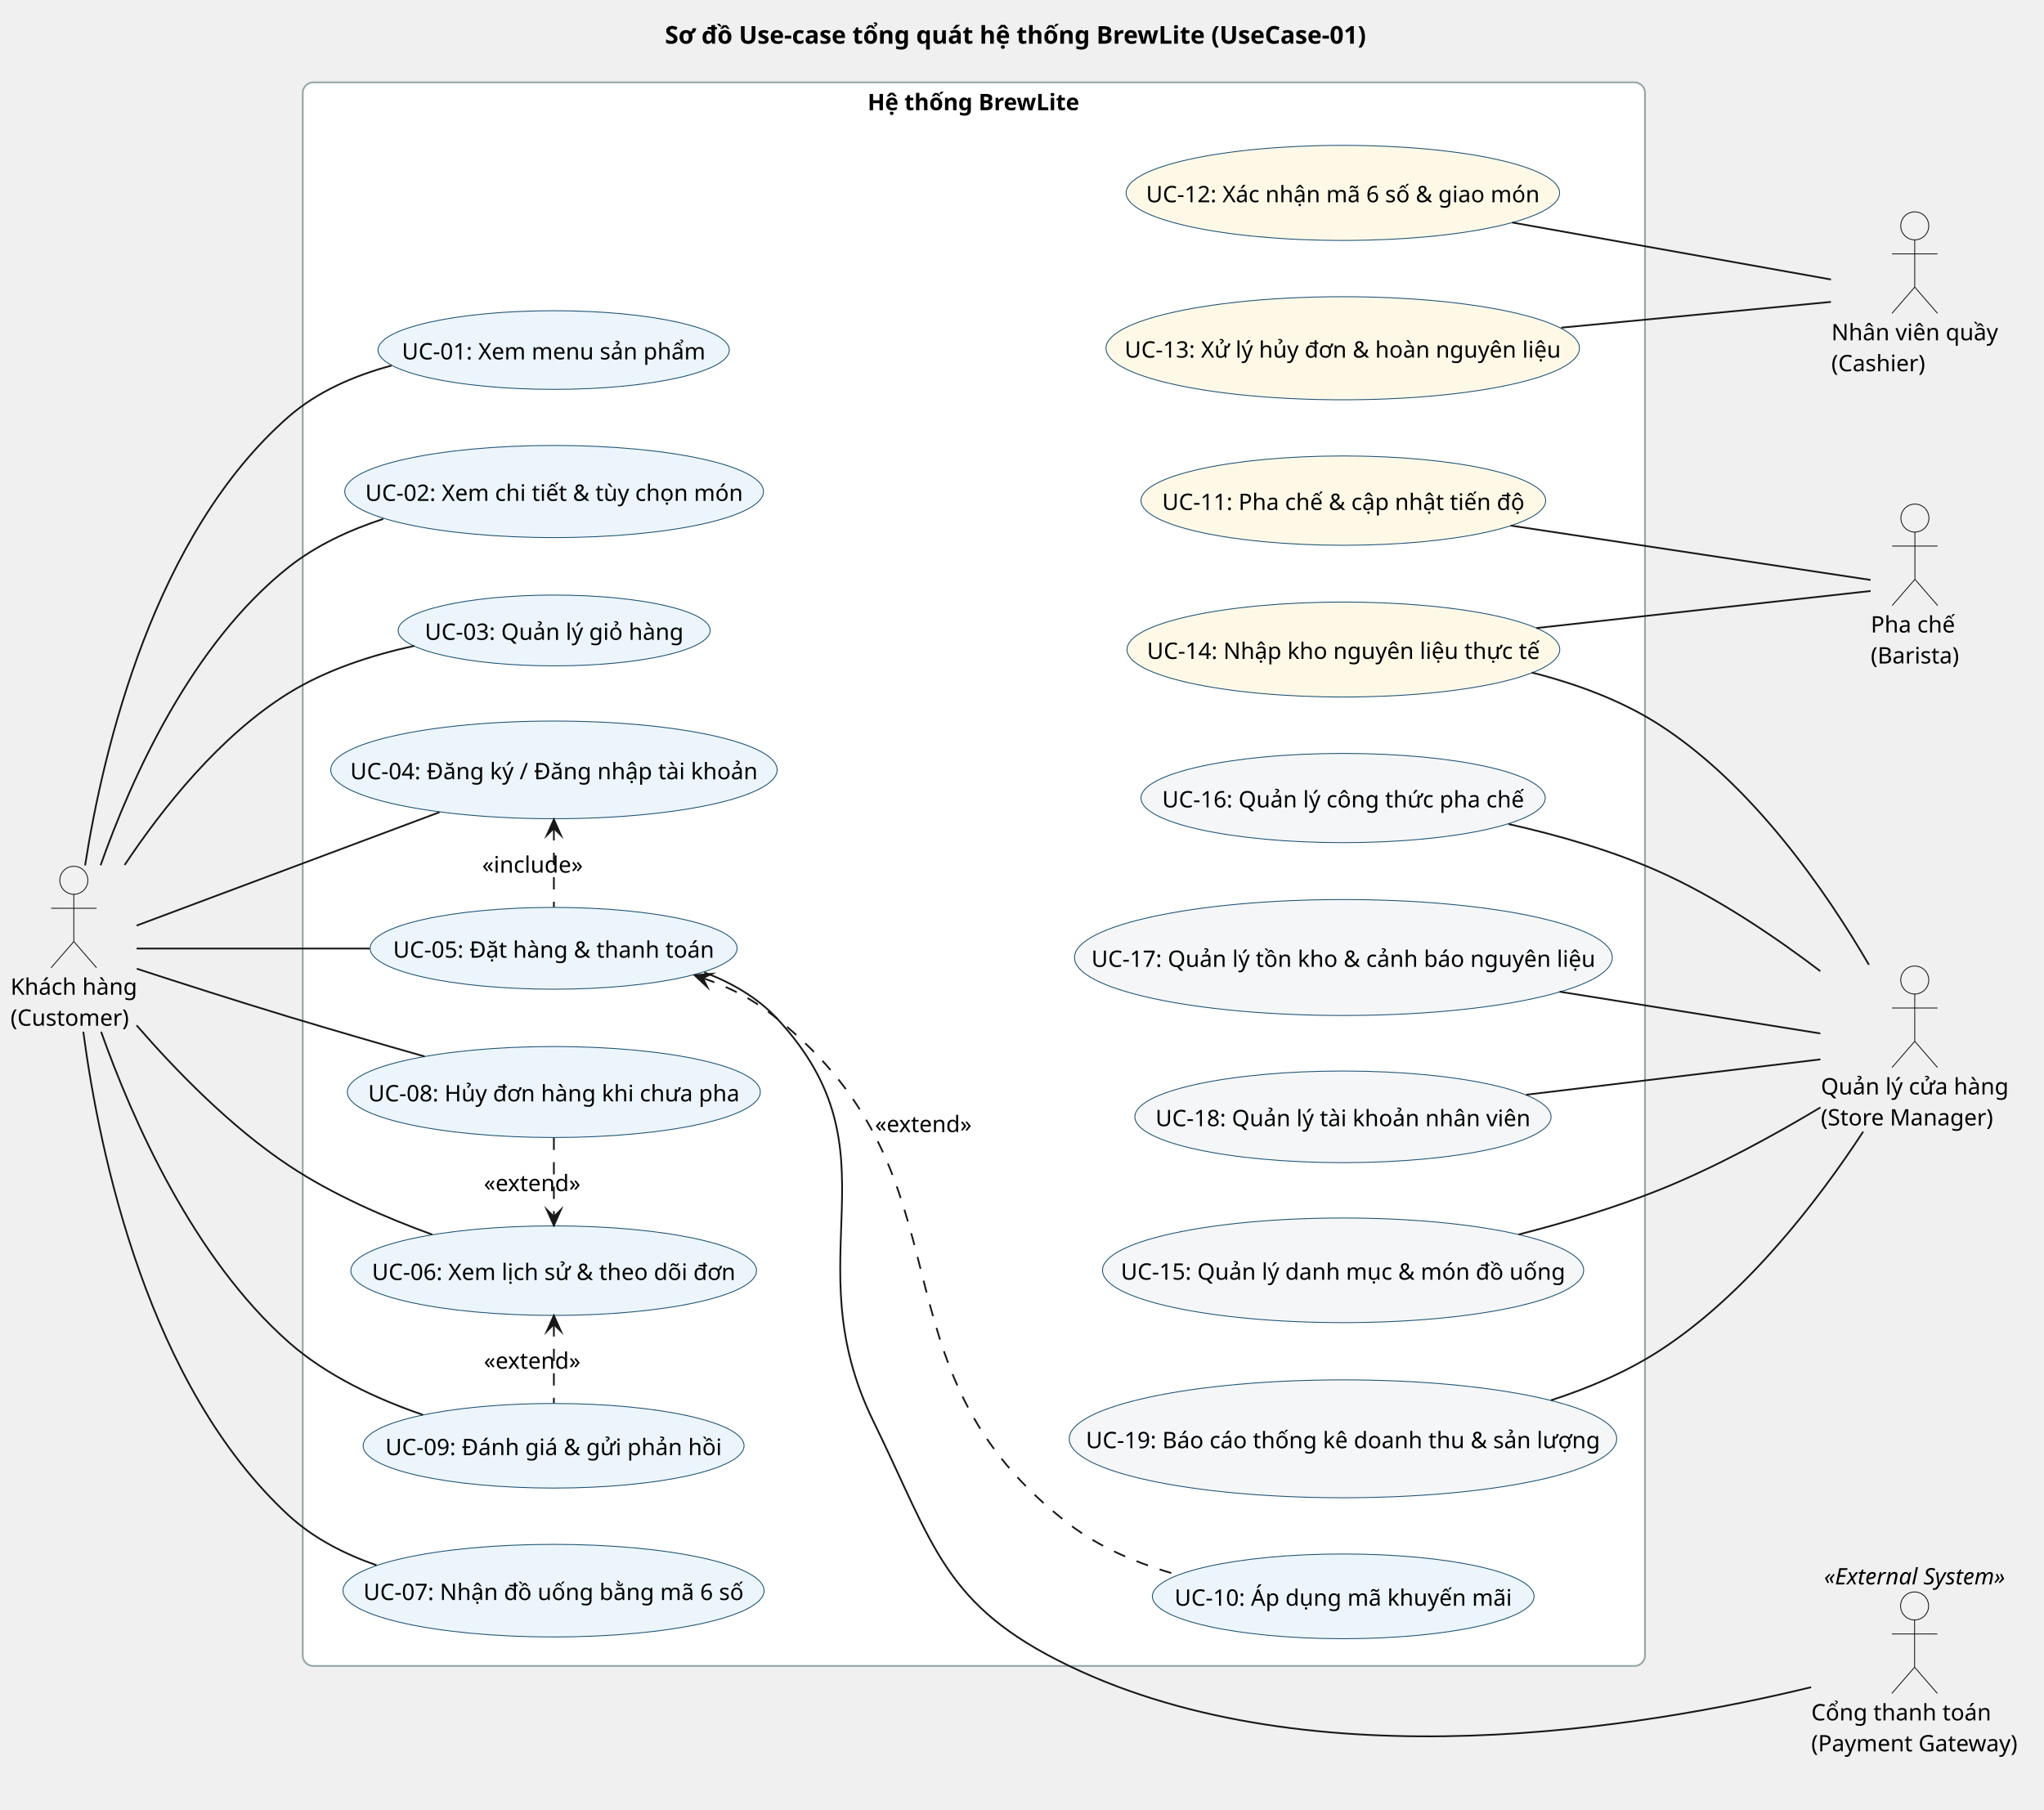
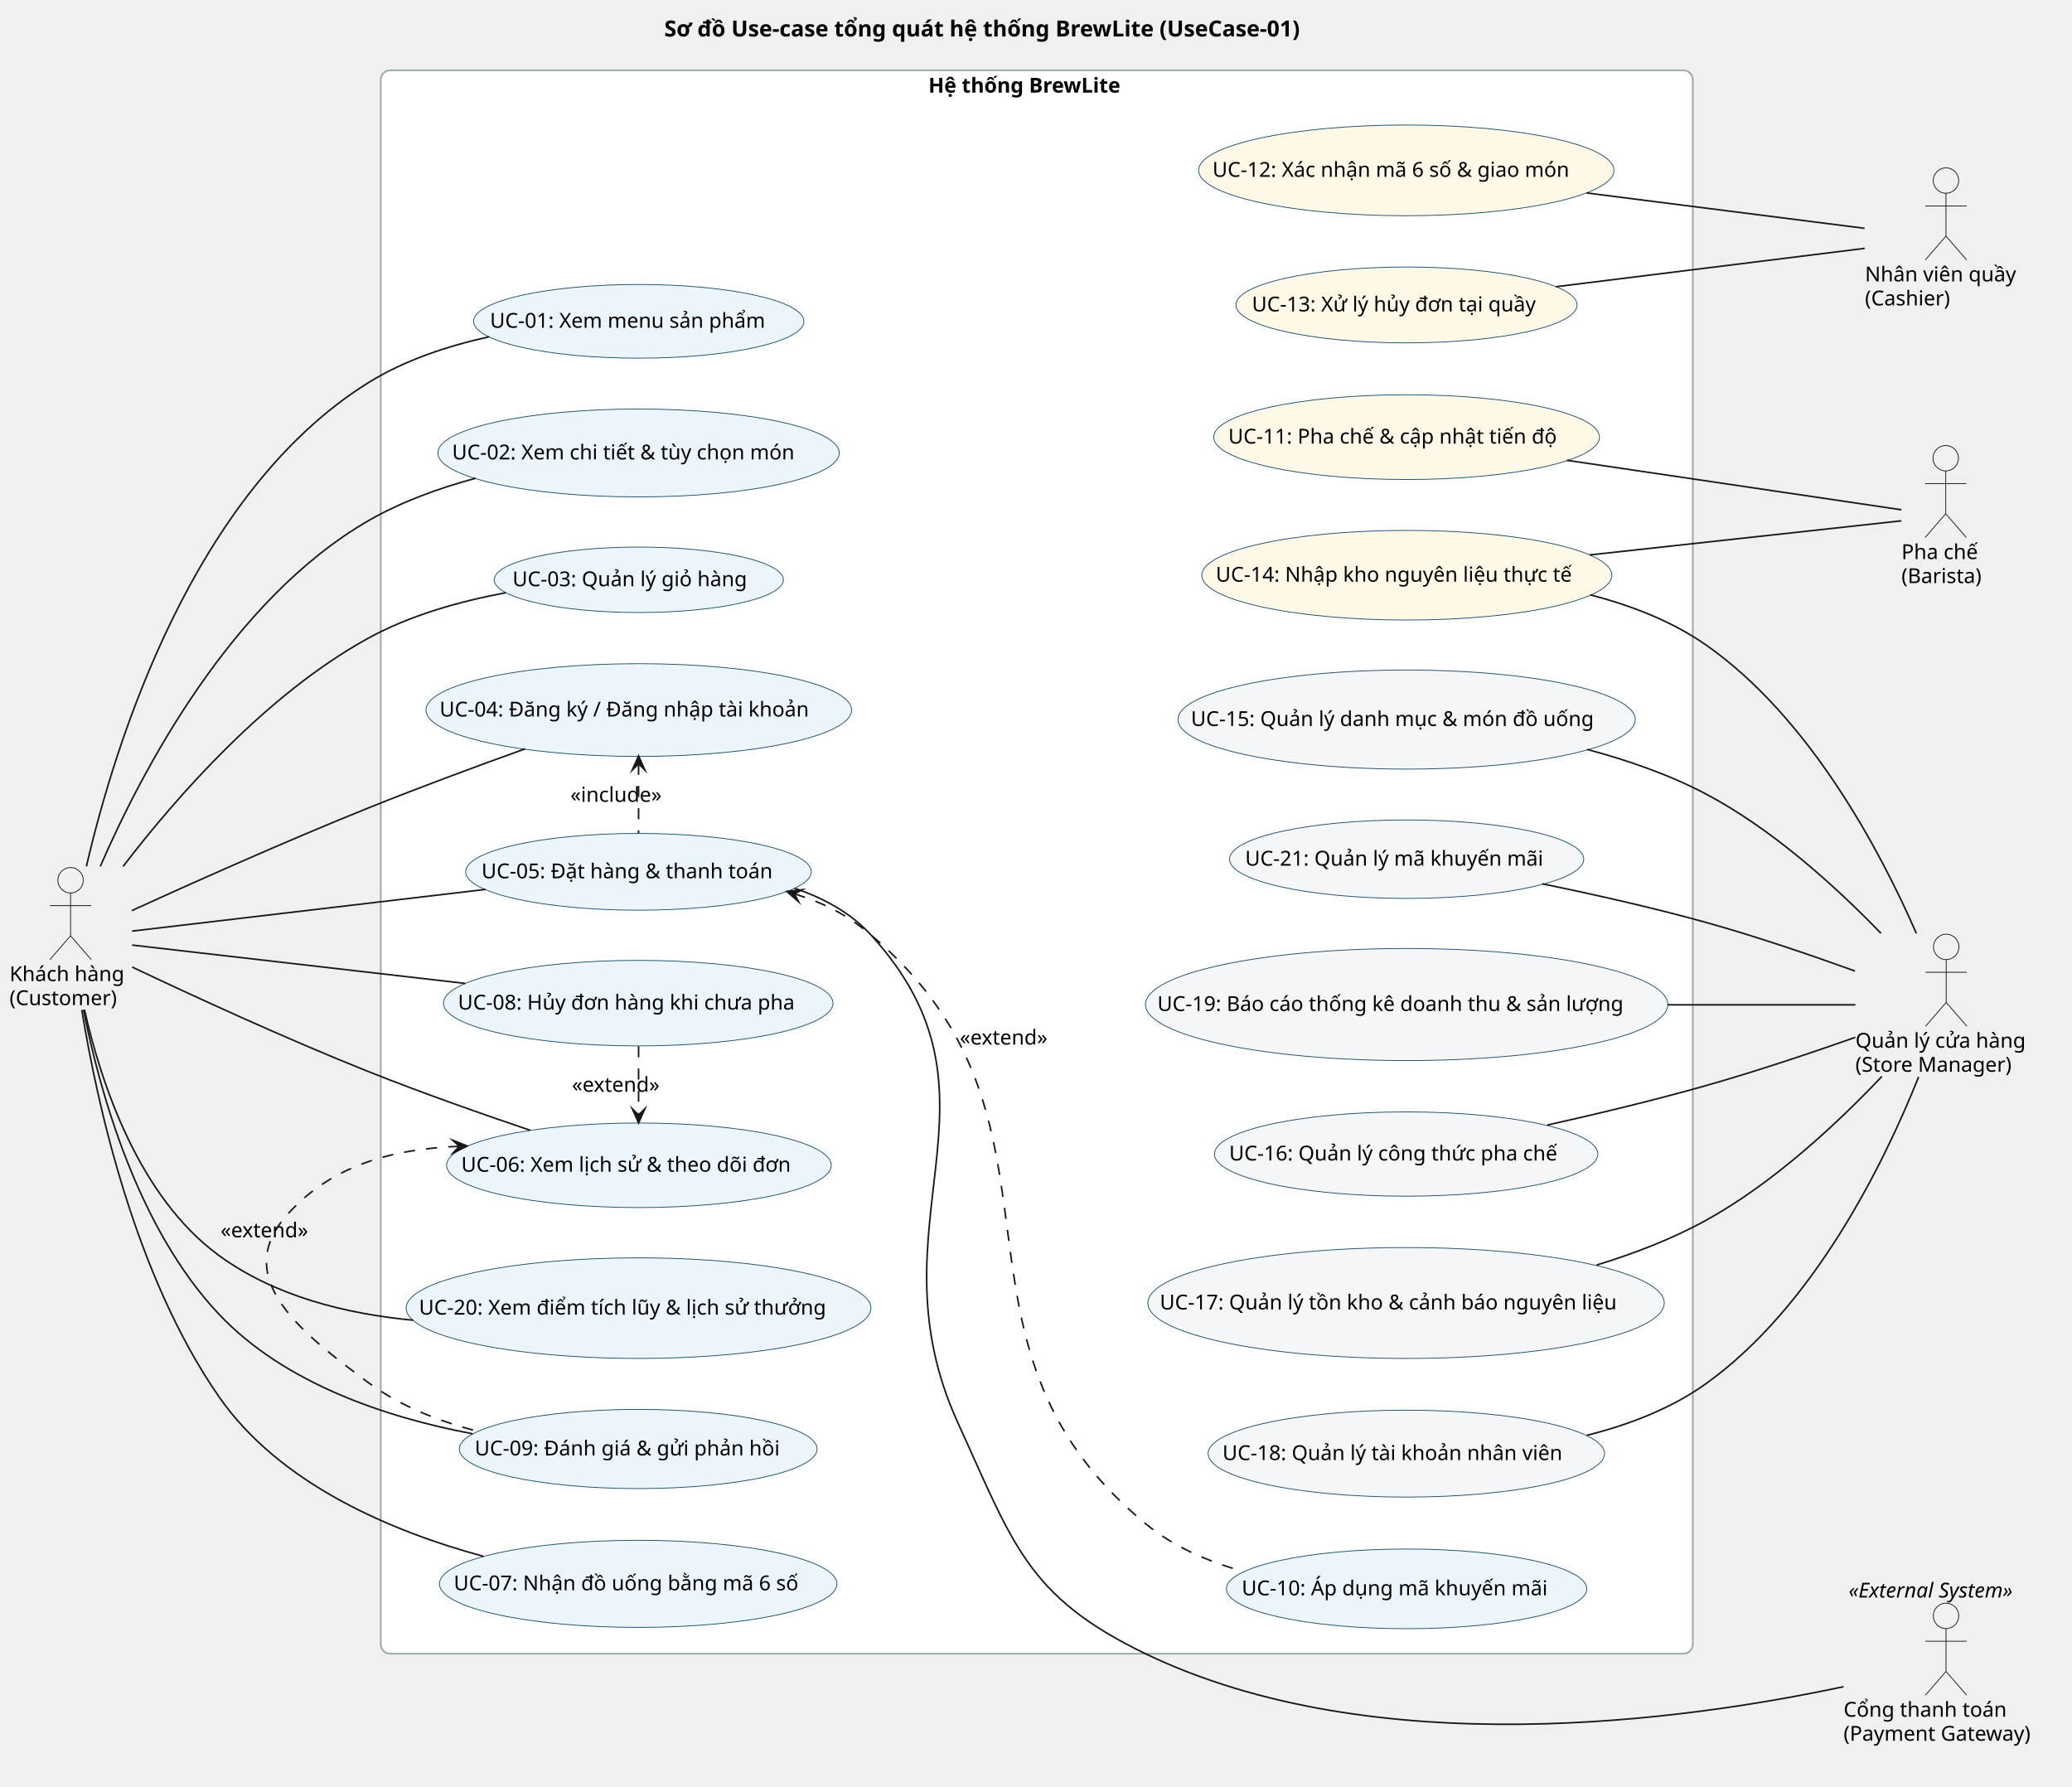
- <svg xmlns="http://www.w3.org/2000/svg" version="1.1" data-diagram-type="DESCRIPTION" style="width:1168px;height:1034px;background:#FFFFFF;" width="1168px" height="1034px" viewBox="0 0 1168 1034" zoomAndPan="magnify" preserveAspectRatio="none" contentStyleType="text/css">
+ <svg xmlns="http://www.w3.org/2000/svg" version="1.1" data-diagram-type="DESCRIPTION" style="width:1306px;height:1126px;background:#FFFFFF;" width="1306px" height="1126px" viewBox="0 0 1306 1126" zoomAndPan="magnify" preserveAspectRatio="none" contentStyleType="text/css">
  <defs />
  <g font-family="sans-serif" lengthAdjust="spacing">
-     <g class="title" data-source-line="11">
-       <text x="379.975" y="24.966" fill="#000" font-size="14" textLength="401.155" font-weight="700">Sơ đồ Use-case tổng quát hệ thống BrewLite (UseCase-01)</text>
-     </g>
-     <g class="cluster" data-qualified-name="H. th.ng BrewLite" id="ent0006" data-source-line="35">
-       <rect x="173" y="47.068" width="767" height="905" fill="#FFF" style="stroke:#95A5A6;stroke-width:1;" rx="6" ry="6" />
-       <text x="495.764" y="62.965" fill="#000" font-size="13" textLength="121.472" font-weight="700">Hệ thống BrewLite</text>
-     </g>
-     <g class="entity" data-qualified-name="H. th.ng BrewLite.UC01" id="ent0007" data-source-line="36">
-       <ellipse cx="316.378" cy="200.044" rx="100.378" ry="22.476" fill="#EBF5FB" style="stroke:#1B4F72;stroke-width:0.5;" />
-       <text x="229.642" y="205.397" fill="#000" font-size="13" textLength="173.472">UC-01: Xem menu sản phẩm</text>
-     </g>
-     <g class="entity" data-qualified-name="H. th.ng BrewLite.UC02" id="ent0008" data-source-line="37">
-       <ellipse cx="316.639" cy="280.896" rx="119.639" ry="26.328" fill="#EBF5FB" style="stroke:#1B4F72;stroke-width:0.5;" />
-       <text x="208.726" y="286.249" fill="#000" font-size="13" textLength="215.826">UC-02: Xem chi tiết &amp; tùy chọn món</text>
-     </g>
-     <g class="entity" data-qualified-name="H. th.ng BrewLite.UC03" id="ent0009" data-source-line="38">
-       <ellipse cx="316.664" cy="360.301" rx="89.164" ry="20.233" fill="#EBF5FB" style="stroke:#1B4F72;stroke-width:0.5;" />
-       <text x="242.739" y="365.654" fill="#000" font-size="13" textLength="147.849">UC-03: Quản lý giỏ hàng</text>
-     </g>
-     <g class="entity" data-qualified-name="H. th.ng BrewLite.UC04" id="ent0010" data-source-line="39">
-       <ellipse cx="316.541" cy="439.976" rx="127.541" ry="27.908" fill="#EBF5FB" style="stroke:#1B4F72;stroke-width:0.5;" />
-       <text x="200.132" y="445.329" fill="#000" font-size="13" textLength="232.817">UC-04: Đăng ký / Đăng nhập tài khoản</text>
-     </g>
-     <g class="entity" data-qualified-name="H. th.ng BrewLite.UC05" id="ent0011" data-source-line="40">
-       <ellipse cx="316.362" cy="541.94" rx="104.862" ry="23.372" fill="#EBF5FB" style="stroke:#1B4F72;stroke-width:0.5;" />
-       <text x="224.621" y="547.293" fill="#000" font-size="13" textLength="183.482">UC-05: Đặt hàng &amp; thanh toán</text>
-     </g>
-     <g class="entity" data-qualified-name="H. th.ng BrewLite.UC08" id="ent0012" data-source-line="41">
-       <ellipse cx="316.481" cy="624.064" rx="117.981" ry="25.996" fill="#EBF5FB" style="stroke:#1B4F72;stroke-width:0.5;" />
-       <text x="210.362" y="629.417" fill="#000" font-size="13" textLength="212.238">UC-08: Hủy đơn hàng khi chưa pha</text>
-     </g>
-     <g class="entity" data-qualified-name="H. th.ng BrewLite.UC06" id="ent0013" data-source-line="42">
-       <ellipse cx="316.397" cy="726.147" rx="115.897" ry="25.579" fill="#EBF5FB" style="stroke:#1B4F72;stroke-width:0.5;" />
-       <text x="212.54" y="731.5" fill="#000" font-size="13" textLength="207.714">UC-06: Xem lịch sử &amp; theo dõi đơn</text>
-     </g>
-     <g class="entity" data-qualified-name="H. th.ng BrewLite.UC09" id="ent0014" data-source-line="43">
-       <ellipse cx="316.336" cy="826.235" rx="108.836" ry="24.167" fill="#EBF5FB" style="stroke:#1B4F72;stroke-width:0.5;" />
-       <text x="220.201" y="831.588" fill="#000" font-size="13" textLength="192.27">UC-09: Đánh giá &amp; gửi phản hồi</text>
-     </g>
-     <g class="entity" data-qualified-name="H. th.ng BrewLite.UC07" id="ent0015" data-source-line="44">
-       <ellipse cx="316.307" cy="909.029" rx="120.307" ry="26.461" fill="#EBF5FB" style="stroke:#1B4F72;stroke-width:0.5;" />
-       <text x="207.672" y="914.382" fill="#000" font-size="13" textLength="217.269">UC-07: Nhận đồ uống bằng mã 6 số</text>
-     </g>
-     <g class="entity" data-qualified-name="H. th.ng BrewLite.UC10" id="ent0016" data-source-line="45">
-       <ellipse cx="767.567" cy="912.281" rx="109.067" ry="24.213" fill="#EBF5FB" style="stroke:#1B4F72;stroke-width:0.5;" />
-       <text x="671.178" y="917.634" fill="#000" font-size="13" textLength="192.777">UC-10: Áp dụng mã khuyến mãi</text>
-     </g>
-     <g class="entity" data-qualified-name="H. th.ng BrewLite.UC12" id="ent0017" data-source-line="47">
-       <ellipse cx="767.349" cy="110.238" rx="123.849" ry="27.17" fill="#FEF9E7" style="stroke:#1B4F72;stroke-width:0.5;" />
-       <text x="654.899" y="115.591" fill="#000" font-size="13" textLength="224.9">UC-12: Xác nhận mã 6 số &amp; giao món</text>
-     </g>
-     <g class="entity" data-qualified-name="H. th.ng BrewLite.UC13" id="ent0018" data-source-line="48">
-       <ellipse cx="767.277" cy="199.023" rx="135.277" ry="29.455" fill="#FEF9E7" style="stroke:#1B4F72;stroke-width:0.5;" />
-       <text x="642.626" y="204.376" fill="#000" font-size="13" textLength="249.301">UC-13: Xử lý hủy đơn &amp; hoàn nguyên liệu</text>
-     </g>
-     <g class="entity" data-qualified-name="H. th.ng BrewLite.UC11" id="ent0019" data-source-line="49">
-       <ellipse cx="767.622" cy="286.092" rx="115.622" ry="25.524" fill="#FEF9E7" style="stroke:#1B4F72;stroke-width:0.5;" />
-       <text x="664.064" y="291.445" fill="#000" font-size="13" textLength="207.116">UC-11: Pha chế &amp; cập nhật tiến độ</text>
-     </g>
-     <g class="entity" data-qualified-name="H. th.ng BrewLite.UC14" id="ent0020" data-source-line="50">
-       <ellipse cx="767.649" cy="371.198" rx="123.649" ry="27.13" fill="#FEF9E7" style="stroke:#1B4F72;stroke-width:0.5;" />
-       <text x="655.414" y="376.551" fill="#000" font-size="13" textLength="224.471">UC-14: Nhập kho nguyên liệu thực tế</text>
-     </g>
-     <g class="entity" data-qualified-name="H. th.ng BrewLite.UC15" id="ent0021" data-source-line="51">
-       <ellipse cx="767.478" cy="725.964" rx="137.478" ry="29.896" fill="#F4F6F7" style="stroke:#1B4F72;stroke-width:0.5;" />
-       <text x="640.494" y="731.317" fill="#000" font-size="13" textLength="253.968">UC-15: Quản lý danh mục &amp; món đồ uống</text>
-     </g>
-     <g class="entity" data-qualified-name="H. th.ng BrewLite.UC16" id="ent0022" data-source-line="52">
-       <ellipse cx="767.49" cy="456.066" rx="115.49" ry="25.498" fill="#F4F6F7" style="stroke:#1B4F72;stroke-width:0.5;" />
-       <text x="664.075" y="461.419" fill="#000" font-size="13" textLength="206.83">UC-16: Quản lý công thức pha chế</text>
-     </g>
-     <g class="entity" data-qualified-name="H. th.ng BrewLite.UC17" id="ent0023" data-source-line="53">
-       <ellipse cx="767.657" cy="547.199" rx="153.657" ry="33.131" fill="#F4F6F7" style="stroke:#1B4F72;stroke-width:0.5;" />
-       <text x="623.65" y="552.552" fill="#000" font-size="13" textLength="288.015">UC-17: Quản lý tồn kho &amp; cảnh báo nguyên liệu</text>
-     </g>
-     <g class="entity" data-qualified-name="H. th.ng BrewLite.UC18" id="ent0024" data-source-line="54">
-       <ellipse cx="767.418" cy="638.251" rx="118.918" ry="26.184" fill="#F4F6F7" style="stroke:#1B4F72;stroke-width:0.5;" />
-       <text x="660.285" y="643.604" fill="#000" font-size="13" textLength="214.266">UC-18: Quản lý tài khoản nhân viên</text>
-     </g>
-     <g class="entity" data-qualified-name="H. th.ng BrewLite.UC19" id="ent0025" data-source-line="55">
-       <ellipse cx="767.418" cy="822.252" rx="156.418" ry="33.684" fill="#F4F6F7" style="stroke:#1B4F72;stroke-width:0.5;" />
-       <text x="620.525" y="827.605" fill="#000" font-size="13" textLength="293.787">UC-19: Báo cáo thống kê doanh thu &amp; sản lượng</text>
-     </g>
-     <g class="entity" data-qualified-name="Customer" id="ent0001" data-source-line="29">
-       <ellipse cx="42.192" cy="503.068" rx="8" ry="8" fill="#F1F1F1" style="stroke:#181818;stroke-width:0.5;" />
-       <path d="M42.192,511.068 L42.192,538.068 M29.192,519.068 L55.192,519.068 M42.192,538.068 L29.192,553.068 M42.192,538.068 L55.192,553.068" style="stroke:#181818;stroke-width:0.5;" fill="none" />
-       <text x="6" y="568.465" fill="#000" font-size="13" textLength="72.384">Khách hàng</text>
-       <text x="6" y="586.171" fill="#000" font-size="13" textLength="67.691">(Customer)</text>
-     </g>
-     <g class="entity" data-qualified-name="PaymentGateway" id="ent0002" data-source-line="30">
-       <ellipse cx="1094.053" cy="917.774" rx="8" ry="8" fill="#F1F1F1" style="stroke:#181818;stroke-width:0.5;" />
-       <path d="M1094.053,925.774 L1094.053,952.774 M1081.053,933.774 L1107.053,933.774 M1094.053,952.774 L1081.053,967.774 M1094.053,952.774 L1107.053,967.774" style="stroke:#181818;stroke-width:0.5;" fill="none" />
-       <text x="1035" y="983.171" fill="#000" font-size="13" textLength="102.843">Cổng thanh toán</text>
-       <text x="1035" y="1000.877" fill="#000" font-size="13" textLength="118.105">(Payment Gateway)</text>
-       <text x="1042.345" y="905.465" fill="#000" font-size="13" textLength="103.415" font-style="italic">«External System»</text>
-     </g>
-     <g class="entity" data-qualified-name="Cashier" id="ent0003" data-source-line="31">
-       <ellipse cx="1094.139" cy="129.068" rx="8" ry="8" fill="#F1F1F1" style="stroke:#181818;stroke-width:0.5;" />
-       <path d="M1094.139,137.068 L1094.139,164.068 M1081.139,145.068 L1107.139,145.068 M1094.139,164.068 L1081.139,179.068 M1094.139,164.068 L1107.139,179.068" style="stroke:#181818;stroke-width:0.5;" fill="none" />
-       <text x="1046.5" y="194.465" fill="#000" font-size="13" textLength="95.277">Nhân viên quầy</text>
-       <text x="1046.5" y="212.171" fill="#000" font-size="13" textLength="53.625">(Cashier)</text>
-     </g>
-     <g class="entity" data-qualified-name="Barista" id="ent0004" data-source-line="32">
-       <ellipse cx="1094.24" cy="296.068" rx="8" ry="8" fill="#F1F1F1" style="stroke:#181818;stroke-width:0.5;" />
-       <path d="M1094.24,304.068 L1094.24,331.068 M1081.24,312.068 L1107.24,312.068 M1094.24,331.068 L1081.24,346.068 M1094.24,331.068 L1107.24,346.068" style="stroke:#181818;stroke-width:0.5;" fill="none" />
-       <text x="1069" y="361.465" fill="#000" font-size="13" textLength="48.178">Pha chế</text>
-       <text x="1069" y="379.171" fill="#000" font-size="13" textLength="50.479">(Barista)</text>
-     </g>
-     <g class="entity" data-qualified-name="Manager" id="ent0005" data-source-line="33">
-       <ellipse cx="1094.145" cy="560.068" rx="8" ry="8" fill="#F1F1F1" style="stroke:#181818;stroke-width:0.5;" />
-       <path d="M1094.145,568.068 L1094.145,595.068 M1081.145,576.068 L1107.145,576.068 M1094.145,595.068 L1081.145,610.068 M1094.145,595.068 L1107.145,610.068" style="stroke:#181818;stroke-width:0.5;" fill="none" />
-       <text x="1040.5" y="625.465" fill="#000" font-size="13" textLength="107.289">Quản lý cửa hàng</text>
-       <text x="1040.5" y="643.171" fill="#000" font-size="13" textLength="98.683">(Store Manager)</text>
-     </g>
-     <g class="link" data-entity-1="ent0010" data-entity-2="ent0011" id="lnk74" data-source-line="101" data-link-type="dependency">
-       <path d="M316.5,473.308 C316.5,489.068 316.5,503.458 316.5,518.408" style="stroke:#181818;stroke-width:1;stroke-dasharray:7,7;" fill="none" id="UC04-backto-UC05" />
-       <polygon points="316.5,468.308,312.5,477.308,316.5,473.308,320.5,477.308,316.5,468.308" fill="#181818" style="stroke:#181818;stroke-width:1;stroke-linejoin:miter;stroke-miterlimit:10;" />
-       <text x="275.5" y="498.715" fill="#000" font-size="13" textLength="57.577">«include»</text>
-     </g>
-     <g class="link" data-entity-1="ent0012" data-entity-2="ent0013" id="lnk76" data-source-line="103" data-link-type="dependency">
-       <path d="M316.5,650.158 C316.5,665.558 316.5,679.988 316.5,695.328" style="stroke:#181818;stroke-width:1;stroke-dasharray:7,7;" fill="none" id="UC08-to-UC06" />
-       <polygon points="316.5,700.328,320.5,691.328,316.5,695.328,312.5,691.328,316.5,700.328" fill="#181818" style="stroke:#181818;stroke-width:1;stroke-linejoin:miter;stroke-miterlimit:10;" />
-       <text x="276.5" y="680.715" fill="#000" font-size="13" textLength="55.497">«extend»</text>
-     </g>
-     <g class="link" data-entity-1="ent0013" data-entity-2="ent0014" id="lnk78" data-source-line="104" data-link-type="dependency">
-       <path d="M316.5,756.798 C316.5,772.228 316.5,786.718 316.5,801.858" style="stroke:#181818;stroke-width:1;stroke-dasharray:7,7;" fill="none" id="UC06-backto-UC09" />
-       <polygon points="316.5,751.798,312.5,760.798,316.5,756.798,320.5,760.798,316.5,751.798" fill="#181818" style="stroke:#181818;stroke-width:1;stroke-linejoin:miter;stroke-miterlimit:10;" />
-       <text x="276.5" y="782.215" fill="#000" font-size="13" textLength="55.497">«extend»</text>
-     </g>
-     <g class="link" data-entity-1="ent0001" data-entity-2="ent0007" id="lnk53" data-source-line="79" data-link-type="association">
-       <path d="M48.62,494.568 C59.16,427.338 88.24,305.148 165,238.068 C181.44,223.708 202.54,214.628 223.71,208.928" style="stroke:#181818;stroke-width:1;" fill="none" id="Customer-UC01" />
-     </g>
-     <g class="link" data-entity-1="ent0001" data-entity-2="ent0008" id="lnk54" data-source-line="80" data-link-type="association">
-       <path d="M57.49,494.488 C75.05,444.788 109.39,368.068 165,324.068 C180.66,311.678 199.74,302.848 218.97,296.578" style="stroke:#181818;stroke-width:1;" fill="none" id="Customer-UC02" />
-     </g>
-     <g class="link" data-entity-1="ent0001" data-entity-2="ent0009" id="lnk55" data-source-line="81" data-link-type="association">
-       <path d="M71.23,494.308 C92.89,461.808 125.69,420.428 165,396.068 C186.47,382.768 212.46,374.378 236.76,369.088" style="stroke:#181818;stroke-width:1;" fill="none" id="Customer-UC03" />
-     </g>
-     <g class="link" data-entity-1="ent0001" data-entity-2="ent0010" id="lnk56" data-source-line="82" data-link-type="association">
-       <path d="M78.07,528.938 C121.69,512.608 197.03,484.418 251.15,464.158" style="stroke:#181818;stroke-width:1;" fill="none" id="Customer-UC04" />
-     </g>
-     <g class="link" data-entity-1="ent0001" data-entity-2="ent0011" id="lnk57" data-source-line="83" data-link-type="association">
-       <path d="M78.07,542.068 C111.7,542.068 164.19,542.068 211.27,542.068" style="stroke:#181818;stroke-width:1;" fill="none" id="Customer-UC05" />
-     </g>
-     <g class="link" data-entity-1="ent0001" data-entity-2="ent0013" id="lnk58" data-source-line="84" data-link-type="association">
-       <path d="M78.03,585.928 C100.64,611.968 131.92,644.088 165,666.068 C189.95,682.648 220.19,695.818 247,705.538" style="stroke:#181818;stroke-width:1;" fill="none" id="Customer-UC06" />
-     </g>
-     <g class="link" data-entity-1="ent0001" data-entity-2="ent0015" id="lnk59" data-source-line="85" data-link-type="association">
-       <path d="M47.6,589.638 C56.98,660.178 84.77,792.148 165,866.068 C179.09,879.048 196.83,888.138 215.15,894.498" style="stroke:#181818;stroke-width:1;" fill="none" id="Customer-UC07" />
-     </g>
-     <g class="link" data-entity-1="ent0001" data-entity-2="ent0012" id="lnk60" data-source-line="86" data-link-type="association">
-       <path d="M78.15,553.618 C102.47,561.538 135.63,572.178 165,581.068 C190.23,588.698 217.95,596.728 242.64,603.748" style="stroke:#181818;stroke-width:1;" fill="none" id="Customer-UC08" />
-     </g>
-     <g class="link" data-entity-1="ent0001" data-entity-2="ent0014" id="lnk61" data-source-line="87" data-link-type="association">
-       <path d="M57.79,589.658 C75.68,640.038 110.39,718.808 165,767.068 C186.66,786.208 215.25,799.498 241.69,808.548" style="stroke:#181818;stroke-width:1;" fill="none" id="Customer-UC09" />
-     </g>
-     <g class="link" data-entity-1="ent0011" data-entity-2="ent0002" id="lnk62" data-source-line="88" data-link-type="association">
-       <path d="M402.42,555.668 C417.96,561.568 432.78,570.018 444,582.068 C515.61,658.998 452.84,717.648 499,812.068 C534,883.658 539.18,917.548 611,952.068 C750.72,1019.218 940.63,987.088 1034.92,964.208" style="stroke:#181818;stroke-width:1;" fill="none" id="UC05-PaymentGateway" />
-     </g>
-     <g class="link" data-entity-1="ent0017" data-entity-2="ent0003" id="lnk63" data-source-line="89" data-link-type="association">
-       <path d="M864.11,127.158 C924.12,137.878 998.85,151.238 1046.26,159.718" style="stroke:#181818;stroke-width:1;" fill="none" id="UC12-Cashier" />
-     </g>
-     <g class="link" data-entity-1="ent0018" data-entity-2="ent0003" id="lnk64" data-source-line="90" data-link-type="association">
-       <path d="M892.11,187.258 C946.02,182.108 1005.97,176.378 1046.23,172.538" style="stroke:#181818;stroke-width:1;" fill="none" id="UC13-Cashier" />
-     </g>
-     <g class="link" data-entity-1="ent0019" data-entity-2="ent0004" id="lnk65" data-source-line="91" data-link-type="association">
-       <path d="M863.23,300.368 C934.13,311.078 1025.97,324.948 1068.89,331.428" style="stroke:#181818;stroke-width:1;" fill="none" id="UC11-Barista" />
-     </g>
-     <g class="link" data-entity-1="ent0020" data-entity-2="ent0004" id="lnk66" data-source-line="92" data-link-type="association">
-       <path d="M877.91,358.928 C946.35,351.338 1028.89,342.178 1068.9,337.738" style="stroke:#181818;stroke-width:1;" fill="none" id="UC14-Barista" />
-     </g>
-     <g class="link" data-entity-1="ent0020" data-entity-2="ent0005" id="lnk67" data-source-line="93" data-link-type="association">
-       <path d="M875.31,384.338 C900.48,390.708 926.29,400.138 948,414.068 C1001.23,448.228 1043.16,508.848 1067.96,551.358" style="stroke:#181818;stroke-width:1;" fill="none" id="UC14-Manager" />
-     </g>
-     <g class="link" data-entity-1="ent0021" data-entity-2="ent0005" id="lnk68" data-source-line="94" data-link-type="association">
-       <path d="M867.79,705.498 C894.29,698.698 922.61,690.218 948,680.068 C979.86,667.338 1013.44,648.938 1040.24,632.888" style="stroke:#181818;stroke-width:1;" fill="none" id="UC15-Manager" />
-     </g>
-     <g class="link" data-entity-1="ent0022" data-entity-2="ent0005" id="lnk69" data-source-line="95" data-link-type="association">
-       <path d="M862,470.938 C890.36,477.288 921.1,486.088 948,498.068 C980.79,512.678 1013.89,535.028 1040.18,554.998" style="stroke:#181818;stroke-width:1;" fill="none" id="UC16-Manager" />
-     </g>
-     <g class="link" data-entity-1="ent0023" data-entity-2="ent0005" id="lnk70" data-source-line="96" data-link-type="association">
-       <path d="M891.18,566.728 C942.69,574.978 999.87,584.148 1040.17,590.598" style="stroke:#181818;stroke-width:1;" fill="none" id="UC17-Manager" />
-     </g>
-     <g class="link" data-entity-1="ent0024" data-entity-2="ent0005" id="lnk71" data-source-line="97" data-link-type="association">
-       <path d="M872.07,625.618 C928.08,618.888 994.88,610.858 1040.26,605.408" style="stroke:#181818;stroke-width:1;" fill="none" id="UC18-Manager" />
-     </g>
-     <g class="link" data-entity-1="ent0025" data-entity-2="ent0005" id="lnk72" data-source-line="98" data-link-type="association">
-       <path d="M886.35,800.208 C907.86,793.228 929.37,784.068 948,772.068 C997.58,740.118 1038.98,685.948 1064.68,646.718" style="stroke:#181818;stroke-width:1;" fill="none" id="UC19-Manager" />
-     </g>
-     <g class="link" data-entity-1="ent0011" data-entity-2="ent0016" id="lnk75" data-source-line="102" data-link-type="dependency">
-       <path d="M401.654,558.966 C418.384,564.766 430.35,571.108 444,582.068 C559.67,674.948 493.11,781.018 611,871.068 C628.97,884.798 651.14,893.938 673.05,900.028" style="stroke:#181818;stroke-width:1;stroke-dasharray:7,7;" fill="none" id="UC05-backto-UC10" />
-       <polygon points="396.93,557.328,404.123,564.055,401.654,558.966,406.744,556.497,396.93,557.328" fill="#181818" style="stroke:#181818;stroke-width:1;stroke-linejoin:miter;stroke-miterlimit:10;" />
-       <text x="500" y="646.965" fill="#000" font-size="13" textLength="55.497">«extend»</text>
+     <g class="title" data-source-line="12">
+       <text x="418.692" y="22.995" fill="#000" font-size="14" textLength="461.815" font-weight="700">Sơ đồ Use-case tổng quát hệ thống BrewLite (UseCase-01)</text>
+     </g>
+     <g class="cluster" data-qualified-name="H. th.ng BrewLite" id="ent0006" data-source-line="36">
+       <rect x="240" y="44.297" width="827" height="998" fill="#FFF" style="stroke:#95A5A6;stroke-width:1;" rx="6" ry="6" />
+       <text x="585.187" y="58.364" fill="#000" font-size="13" textLength="136.627" font-weight="700">Hệ thống BrewLite</text>
+     </g>
+     <g class="entity" data-qualified-name="H. th.ng BrewLite.UC01" id="ent0007" data-source-line="38">
+       <ellipse cx="402.615" cy="202.52" rx="104.115" ry="23.223" fill="#EBF5FB" style="stroke:#1B4F72;stroke-width:0.5;" />
+       <text x="308.844" y="206.586" fill="#000" font-size="13" textLength="187.542">UC-01: Xem menu sản phẩm</text>
+     </g>
+     <g class="entity" data-qualified-name="H. th.ng BrewLite.UC02" id="ent0008" data-source-line="39">
+       <ellipse cx="402.49" cy="285.495" rx="126.49" ry="27.698" fill="#EBF5FB" style="stroke:#1B4F72;stroke-width:0.5;" />
+       <text x="284.938" y="289.561" fill="#000" font-size="13" textLength="235.104">UC-02: Xem chi tiết &amp; tùy chọn món</text>
+     </g>
+     <g class="entity" data-qualified-name="H. th.ng BrewLite.UC03" id="ent0009" data-source-line="40">
+       <ellipse cx="402.647" cy="365.426" rx="91.147" ry="20.629" fill="#EBF5FB" style="stroke:#1B4F72;stroke-width:0.5;" />
+       <text x="323.031" y="369.493" fill="#000" font-size="13" textLength="159.231">UC-03: Quản lý giỏ hàng</text>
+     </g>
+     <g class="entity" data-qualified-name="H. th.ng BrewLite.UC04" id="ent0010" data-source-line="41">
+       <ellipse cx="402.623" cy="447.522" rx="134.123" ry="29.225" fill="#EBF5FB" style="stroke:#1B4F72;stroke-width:0.5;" />
+       <text x="277.076" y="451.588" fill="#000" font-size="13" textLength="251.094">UC-04: Đăng ký / Đăng nhập tài khoản</text>
+     </g>
+     <g class="entity" data-qualified-name="H. th.ng BrewLite.UC05" id="ent0011" data-source-line="42">
+       <ellipse cx="402.424" cy="549.482" rx="108.924" ry="24.185" fill="#EBF5FB" style="stroke:#1B4F72;stroke-width:0.5;" />
+       <text x="303.486" y="553.548" fill="#000" font-size="13" textLength="197.875">UC-05: Đặt hàng &amp; thanh toán</text>
+     </g>
+     <g class="entity" data-qualified-name="H. th.ng BrewLite.UC08" id="ent0012" data-source-line="43">
+       <ellipse cx="402.271" cy="632.251" rx="122.771" ry="26.954" fill="#EBF5FB" style="stroke:#1B4F72;stroke-width:0.5;" />
+       <text x="288.632" y="636.317" fill="#000" font-size="13" textLength="227.278">UC-08: Hủy đơn hàng khi chưa pha</text>
+     </g>
+     <g class="entity" data-qualified-name="H. th.ng BrewLite.UC06" id="ent0013" data-source-line="44">
+       <ellipse cx="402.721" cy="734.441" rx="121.221" ry="26.644" fill="#EBF5FB" style="stroke:#1B4F72;stroke-width:0.5;" />
+       <text x="290.717" y="738.508" fill="#000" font-size="13" textLength="224.009">UC-06: Xem lịch sử &amp; theo dõi đơn</text>
+     </g>
+     <g class="entity" data-qualified-name="H. th.ng BrewLite.UC20" id="ent0014" data-source-line="45">
+       <ellipse cx="402.466" cy="824.49" rx="146.466" ry="31.693" fill="#EBF5FB" style="stroke:#1B4F72;stroke-width:0.5;" />
+       <text x="264.078" y="828.557" fill="#000" font-size="13" textLength="276.777">UC-20: Xem điểm tích lũy &amp; lịch sử thưởng</text>
+     </g>
+     <g class="entity" data-qualified-name="H. th.ng BrewLite.UC09" id="ent0015" data-source-line="46">
+       <ellipse cx="402.27" cy="913.251" rx="112.77" ry="24.954" fill="#EBF5FB" style="stroke:#1B4F72;stroke-width:0.5;" />
+       <text x="299.225" y="917.317" fill="#000" font-size="13" textLength="206.089">UC-09: Đánh giá &amp; gửi phản hồi</text>
+     </g>
+     <g class="entity" data-qualified-name="H. th.ng BrewLite.UC07" id="ent0016" data-source-line="47">
+       <ellipse cx="402.264" cy="998.25" rx="125.264" ry="27.453" fill="#EBF5FB" style="stroke:#1B4F72;stroke-width:0.5;" />
+       <text x="286" y="1002.316" fill="#000" font-size="13" textLength="232.527">UC-07: Nhận đồ uống bằng mã 6 số</text>
+     </g>
+     <g class="entity" data-qualified-name="H. th.ng BrewLite.UC10" id="ent0017" data-source-line="48">
+       <ellipse cx="886.575" cy="1001.412" rx="113.575" ry="25.115" fill="#EBF5FB" style="stroke:#1B4F72;stroke-width:0.5;" />
+       <text x="782.673" y="1005.478" fill="#000" font-size="13" textLength="207.803">UC-10: Áp dụng mã khuyến mãi</text>
+     </g>
+     <g class="entity" data-qualified-name="H. th.ng BrewLite.UC12" id="ent0018" data-source-line="51">
+       <ellipse cx="886.409" cy="107.379" rx="130.909" ry="28.582" fill="#FEF9E7" style="stroke:#1B4F72;stroke-width:0.5;" />
+       <text x="764.223" y="111.445" fill="#000" font-size="13" textLength="244.372">UC-12: Xác nhận mã 6 số &amp; giao món</text>
+     </g>
+     <g class="entity" data-qualified-name="H. th.ng BrewLite.UC13" id="ent0019" data-source-line="52">
+       <ellipse cx="886.532" cy="192.203" rx="107.532" ry="23.906" fill="#FEF9E7" style="stroke:#1B4F72;stroke-width:0.5;" />
+       <text x="789.086" y="196.27" fill="#000" font-size="13" textLength="194.892">UC-13: Xử lý hủy đơn tại quầy</text>
+     </g>
+     <g class="entity" data-qualified-name="H. th.ng BrewLite.UC11" id="ent0020" data-source-line="53">
+       <ellipse cx="886.576" cy="275.512" rx="121.576" ry="26.715" fill="#FEF9E7" style="stroke:#1B4F72;stroke-width:0.5;" />
+       <text x="774.197" y="279.578" fill="#000" font-size="13" textLength="224.758">UC-11: Pha chế &amp; cập nhật tiến độ</text>
+     </g>
+     <g class="entity" data-qualified-name="H. th.ng BrewLite.UC14" id="ent0021" data-source-line="54">
+       <ellipse cx="886.724" cy="362.542" rx="129.224" ry="28.245" fill="#FEF9E7" style="stroke:#1B4F72;stroke-width:0.5;" />
+       <text x="766.303" y="366.608" fill="#000" font-size="13" textLength="240.843">UC-14: Nhập kho nguyên liệu thực tế</text>
+     </g>
+     <g class="entity" data-qualified-name="H. th.ng BrewLite.UC15" id="ent0022" data-source-line="57">
+       <ellipse cx="886.604" cy="453.518" rx="144.104" ry="31.221" fill="#F4F6F7" style="stroke:#1B4F72;stroke-width:0.5;" />
+       <text x="750.666" y="457.584" fill="#000" font-size="13" textLength="271.876">UC-15: Quản lý danh mục &amp; món đồ uống</text>
+     </g>
+     <g class="entity" data-qualified-name="H. th.ng BrewLite.UC16" id="ent0023" data-source-line="58">
+       <ellipse cx="886.309" cy="727.359" rx="120.809" ry="26.562" fill="#F4F6F7" style="stroke:#1B4F72;stroke-width:0.5;" />
+       <text x="774.74" y="731.425" fill="#000" font-size="13" textLength="223.139">UC-16: Quản lý công thức pha chế</text>
+     </g>
+     <g class="entity" data-qualified-name="H. th.ng BrewLite.UC17" id="ent0024" data-source-line="59">
+       <ellipse cx="886.251" cy="821.247" rx="162.751" ry="34.95" fill="#F4F6F7" style="stroke:#1B4F72;stroke-width:0.5;" />
+       <text x="731.044" y="825.313" fill="#000" font-size="13" textLength="310.413">UC-17: Quản lý tồn kho &amp; cảnh báo nguyên liệu</text>
+     </g>
+     <g class="entity" data-qualified-name="H. th.ng BrewLite.UC18" id="ent0025" data-source-line="60">
+       <ellipse cx="886.423" cy="916.181" rx="124.923" ry="27.385" fill="#F4F6F7" style="stroke:#1B4F72;stroke-width:0.5;" />
+       <text x="770.518" y="920.248" fill="#000" font-size="13" textLength="231.81">UC-18: Quản lý tài khoản nhân viên</text>
+     </g>
+     <g class="entity" data-qualified-name="H. th.ng BrewLite.UC21" id="ent0026" data-source-line="61">
+       <ellipse cx="886.63" cy="541.523" rx="111.63" ry="24.726" fill="#F4F6F7" style="stroke:#1B4F72;stroke-width:0.5;" />
+       <text x="784.801" y="545.589" fill="#000" font-size="13" textLength="203.658">UC-21: Quản lý mã khuyến mãi</text>
+     </g>
+     <g class="entity" data-qualified-name="H. th.ng BrewLite.UC19" id="ent0027" data-source-line="62">
+       <ellipse cx="886.614" cy="633.12" rx="164.614" ry="35.323" fill="#F4F6F7" style="stroke:#1B4F72;stroke-width:0.5;" />
+       <text x="729.49" y="637.186" fill="#000" font-size="13" textLength="314.247">UC-19: Báo cáo thống kê doanh thu &amp; sản lượng</text>
+     </g>
+     <g class="entity" data-qualified-name="Customer" id="ent0001" data-source-line="30">
+       <ellipse cx="44.473" cy="554.797" rx="8" ry="8" fill="#F1F1F1" style="stroke:#181818;stroke-width:0.5;" />
+       <path d="M44.473,562.797 L44.473,589.797 M31.473,570.797 L57.473,570.797 M44.473,589.797 L31.473,604.797 M44.473,589.797 L57.473,604.797" style="stroke:#181818;stroke-width:0.5;" fill="none" />
+       <text x="6" y="618.364" fill="#000" font-size="13" textLength="76.946">Khách hàng</text>
+       <text x="6" y="633.497" fill="#000" font-size="13" textLength="73.29">(Customer)</text>
+     </g>
+     <g class="entity" data-qualified-name="PaymentGateway" id="ent0002" data-source-line="31">
+       <ellipse cx="1226.6" cy="1018.43" rx="8" ry="8" fill="#F1F1F1" style="stroke:#181818;stroke-width:0.5;" />
+       <path d="M1226.6,1026.43 L1226.6,1053.43 M1213.6,1034.43 L1239.6,1034.43 M1226.6,1053.43 L1213.6,1068.43 M1226.6,1053.43 L1239.6,1068.43" style="stroke:#181818;stroke-width:0.5;" fill="none" />
+       <text x="1162" y="1081.997" fill="#000" font-size="13" textLength="108.824">Cổng thanh toán</text>
+       <text x="1162" y="1097.129" fill="#000" font-size="13" textLength="129.2">(Payment Gateway)</text>
+       <text x="1165.19" y="1006.864" fill="#000" font-size="13" textLength="122.821" font-style="italic">«External System»</text>
+     </g>
+     <g class="entity" data-qualified-name="Cashier" id="ent0003" data-source-line="32">
+       <ellipse cx="1226.564" cy="113.797" rx="8" ry="8" fill="#F1F1F1" style="stroke:#181818;stroke-width:0.5;" />
+       <path d="M1226.564,121.797 L1226.564,148.797 M1213.564,129.797 L1239.564,129.797 M1226.564,148.797 L1213.564,163.797 M1226.564,148.797 L1239.564,163.797" style="stroke:#181818;stroke-width:0.5;" fill="none" />
+       <text x="1175.5" y="177.364" fill="#000" font-size="13" textLength="102.127">Nhân viên quầy</text>
+       <text x="1175.5" y="192.497" fill="#000" font-size="13" textLength="59.154">(Cashier)</text>
+     </g>
+     <g class="entity" data-qualified-name="Barista" id="ent0004" data-source-line="33">
+       <ellipse cx="1226.411" cy="288.797" rx="8" ry="8" fill="#F1F1F1" style="stroke:#181818;stroke-width:0.5;" />
+       <path d="M1226.411,296.797 L1226.411,323.797 M1213.411,304.797 L1239.411,304.797 M1226.411,323.797 L1213.411,338.797 M1226.411,323.797 L1239.411,338.797" style="stroke:#181818;stroke-width:0.5;" fill="none" />
+       <text x="1198.5" y="352.364" fill="#000" font-size="13" textLength="51.562">Pha chế</text>
+       <text x="1198.5" y="367.497" fill="#000" font-size="13" textLength="55.821">(Barista)</text>
+     </g>
+     <g class="entity" data-qualified-name="Manager" id="ent0005" data-source-line="34">
+       <ellipse cx="1226.715" cy="596.797" rx="8" ry="8" fill="#F1F1F1" style="stroke:#181818;stroke-width:0.5;" />
+       <path d="M1226.715,604.797 L1226.715,631.797 M1213.715,612.797 L1239.715,612.797 M1226.715,631.797 L1213.715,646.797 M1226.715,631.797 L1239.715,646.797" style="stroke:#181818;stroke-width:0.5;" fill="none" />
+       <text x="1169.5" y="660.364" fill="#000" font-size="13" textLength="114.429">Quản lý cửa hàng</text>
+       <text x="1169.5" y="675.497" fill="#000" font-size="13" textLength="105.904">(Store Manager)</text>
+     </g>
+     <g class="link" data-entity-1="ent0010" data-entity-2="ent0011" id="lnk81" data-source-line="117" data-link-type="dependency">
+       <path d="M402.5,481.377 C402.5,496.797 402.5,510.517 402.5,525.127" style="stroke:#181818;stroke-width:1;stroke-dasharray:7,7;" fill="none" id="UC04-backto-UC05" />
+       <polygon points="402.5,476.377,398.5,485.377,402.5,481.377,406.5,485.377,402.5,476.377" fill="#181818" style="stroke:#181818;stroke-width:1;stroke-linejoin:miter;stroke-miterlimit:10;" />
+       <text x="359.5" y="505.364" fill="#000" font-size="13" textLength="63.007">«include»</text>
+     </g>
+     <g class="link" data-entity-1="ent0012" data-entity-2="ent0013" id="lnk83" data-source-line="119" data-link-type="dependency">
+       <path d="M402.5,659.407 C402.5,674.377 402.5,687.887 402.5,702.767" style="stroke:#181818;stroke-width:1;stroke-dasharray:7,7;" fill="none" id="UC08-to-UC06" />
+       <polygon points="402.5,707.767,406.5,698.767,402.5,702.767,398.5,698.767,402.5,707.767" fill="#181818" style="stroke:#181818;stroke-width:1;stroke-linejoin:miter;stroke-miterlimit:10;" />
+       <text x="360.5" y="688.114" fill="#000" font-size="13" textLength="61.185">«extend»</text>
+     </g>
+     <g class="link" data-entity-1="ent0001" data-entity-2="ent0007" id="lnk58" data-source-line="89" data-link-type="association">
+       <path d="M54.45,546.087 C72.56,468.137 121.61,310.197 232,241.297 C254.8,227.067 282.23,218.017 308.32,212.267" style="stroke:#181818;stroke-width:1;" fill="none" id="Customer-UC01" />
+     </g>
+     <g class="link" data-entity-1="ent0001" data-entity-2="ent0008" id="lnk59" data-source-line="90" data-link-type="association">
+       <path d="M63.21,546.057 C89.77,484.957 146.14,378.007 232,328.297 C252.63,316.357 276.54,307.697 299.79,301.427" style="stroke:#181818;stroke-width:1;" fill="none" id="Customer-UC02" />
+     </g>
+     <g class="link" data-entity-1="ent0001" data-entity-2="ent0009" id="lnk60" data-source-line="91" data-link-type="association">
+       <path d="M77.57,546.097 C111.05,502.407 167.6,437.777 232,402.297 C258.38,387.767 290.02,378.937 318.78,373.577" style="stroke:#181818;stroke-width:1;" fill="none" id="Customer-UC03" />
+     </g>
+     <g class="link" data-entity-1="ent0001" data-entity-2="ent0010" id="lnk61" data-source-line="92" data-link-type="association">
+       <path d="M83.06,573.937 C120.52,556.837 179.82,530.287 232,509.297 C264.27,496.317 300.42,482.937 331.02,471.947" style="stroke:#181818;stroke-width:1;" fill="none" id="Customer-UC04" />
+     </g>
+     <g class="link" data-entity-1="ent0001" data-entity-2="ent0011" id="lnk62" data-source-line="93" data-link-type="association">
+       <path d="M83.26,586.847 C135.87,580.637 232.99,569.177 306.16,560.547" style="stroke:#181818;stroke-width:1;" fill="none" id="Customer-UC05" />
+     </g>
+     <g class="link" data-entity-1="ent0001" data-entity-2="ent0013" id="lnk63" data-source-line="94" data-link-type="association">
+       <path d="M83.3,609.507 C120.68,627.227 179.71,654.467 232,675.297 C265.29,688.557 302.87,701.807 334.18,712.387" style="stroke:#181818;stroke-width:1;" fill="none" id="Customer-UC06" />
+     </g>
+     <g class="link" data-entity-1="ent0001" data-entity-2="ent0014" id="lnk64" data-source-line="95" data-link-type="association">
+       <path d="M53.22,636.307 C63.77,683.047 87.5,754.387 138,791.297 C172.99,816.867 217.81,828.107 260.53,832.097" style="stroke:#181818;stroke-width:1;" fill="none" id="Customer-UC20" />
+     </g>
+     <g class="link" data-entity-1="ent0001" data-entity-2="ent0016" id="lnk65" data-source-line="96" data-link-type="association">
+       <path d="M51.55,636.527 C61.37,696.707 85.28,804.347 138,880.297 C176.23,935.367 246.44,965.107 304.78,980.947" style="stroke:#181818;stroke-width:1;" fill="none" id="Customer-UC07" />
+     </g>
+     <g class="link" data-entity-1="ent0001" data-entity-2="ent0012" id="lnk66" data-source-line="97" data-link-type="association">
+       <path d="M83.26,595.647 C132.83,601.357 221.91,611.617 293.24,619.827" style="stroke:#181818;stroke-width:1;" fill="none" id="Customer-UC08" />
+     </g>
+     <g class="link" data-entity-1="ent0001" data-entity-2="ent0015" id="lnk67" data-source-line="98" data-link-type="association">
+       <path d="M52.62,636.467 C62.99,688.637 86.89,774.197 138,828.297 C179.34,872.067 243.31,893.347 297.86,903.677" style="stroke:#181818;stroke-width:1;" fill="none" id="Customer-UC09" />
+     </g>
+     <g class="link" data-entity-1="ent0011" data-entity-2="ent0002" id="lnk68" data-source-line="100" data-link-type="association">
+       <path d="M500.87,559.867 C518.98,565.977 536.2,575.267 549,589.297 C642.72,692.017 546.04,770.897 604,897.297 C638.63,972.827 647.14,1006.247 722,1042.297 C866.52,1111.897 1062.56,1084.287 1162,1063.067" style="stroke:#181818;stroke-width:1;" fill="none" id="UC05-PaymentGateway" />
+     </g>
+     <g class="link" data-entity-1="ent0018" data-entity-2="ent0003" id="lnk69" data-source-line="102" data-link-type="association">
+       <path d="M1000.05,121.617 C1059.39,129.167 1129.22,138.047 1175.27,143.907" style="stroke:#181818;stroke-width:1;" fill="none" id="UC12-Cashier" />
+     </g>
+     <g class="link" data-entity-1="ent0019" data-entity-2="ent0003" id="lnk70" data-source-line="103" data-link-type="association">
+       <path d="M980.75,180.707 C1043.67,172.887 1124.26,162.877 1175.4,156.527" style="stroke:#181818;stroke-width:1;" fill="none" id="UC13-Cashier" />
+     </g>
+     <g class="link" data-entity-1="ent0020" data-entity-2="ent0004" id="lnk71" data-source-line="105" data-link-type="association">
+       <path d="M987.54,290.097 C1060.15,300.837 1153.26,314.607 1198.46,321.297" style="stroke:#181818;stroke-width:1;" fill="none" id="UC11-Barista" />
+     </g>
+     <g class="link" data-entity-1="ent0021" data-entity-2="ent0004" id="lnk72" data-source-line="106" data-link-type="association">
+       <path d="M1001.93,349.767 C1072.03,342.097 1156.15,332.887 1198.43,328.257" style="stroke:#181818;stroke-width:1;" fill="none" id="UC14-Barista" />
+     </g>
+     <g class="link" data-entity-1="ent0021" data-entity-2="ent0005" id="lnk73" data-source-line="108" data-link-type="association">
+       <path d="M1002.34,374.927 C1027.82,381.497 1053.59,391.397 1075,406.297 C1140.59,451.937 1185.17,536.247 1207.9,588.277" style="stroke:#181818;stroke-width:1;" fill="none" id="UC14-Manager" />
+     </g>
+     <g class="link" data-entity-1="ent0022" data-entity-2="ent0005" id="lnk74" data-source-line="109" data-link-type="association">
+       <path d="M1000.29,472.307 C1025.72,479.087 1051.99,488.177 1075,500.297 C1117.27,522.557 1157.4,559.077 1185.57,588.227" style="stroke:#181818;stroke-width:1;" fill="none" id="UC15-Manager" />
+     </g>
+     <g class="link" data-entity-1="ent0023" data-entity-2="ent0005" id="lnk75" data-source-line="110" data-link-type="association">
+       <path d="M975.25,709.097 C1006.87,702.037 1042.71,693.447 1075,684.297 C1106.59,675.347 1141.33,663.697 1169.46,653.797" style="stroke:#181818;stroke-width:1;" fill="none" id="UC16-Manager" />
+     </g>
+     <g class="link" data-entity-1="ent0024" data-entity-2="ent0005" id="lnk76" data-source-line="111" data-link-type="association">
+       <path d="M1006.31,797.337 C1029.87,790.127 1053.83,780.937 1075,769.297 C1117.59,745.887 1157.99,708.197 1186.19,678.417" style="stroke:#181818;stroke-width:1;" fill="none" id="UC17-Manager" />
+     </g>
+     <g class="link" data-entity-1="ent0025" data-entity-2="ent0005" id="lnk77" data-source-line="112" data-link-type="association">
+       <path d="M1000.15,904.657 C1026.42,898.077 1053.09,887.927 1075,872.297 C1143.26,823.597 1187.48,733.327 1209.32,678.737" style="stroke:#181818;stroke-width:1;" fill="none" id="UC18-Manager" />
+     </g>
+     <g class="link" data-entity-1="ent0026" data-entity-2="ent0005" id="lnk78" data-source-line="113" data-link-type="association">
+       <path d="M972.04,557.037 C1004.45,563.677 1041.65,572.017 1075,581.297 C1106.56,590.077 1141.15,601.877 1169.2,612.007" style="stroke:#181818;stroke-width:1;" fill="none" id="UC21-Manager" />
+     </g>
+     <g class="link" data-entity-1="ent0027" data-entity-2="ent0005" id="lnk79" data-source-line="114" data-link-type="association">
+       <path d="M1051.05,633.297 C1093.69,633.297 1136.78,633.297 1169.47,633.297" style="stroke:#181818;stroke-width:1;" fill="none" id="UC19-Manager" />
+     </g>
+     <g class="link" data-entity-1="ent0011" data-entity-2="ent0017" id="lnk82" data-source-line="118" data-link-type="dependency">
+       <path d="M500.734,563.363 C519.814,569.303 533.89,576.537 549,589.297 C687.99,706.697 581.69,844.477 722,960.297 C739.6,974.827 761.66,984.307 783.82,990.467" style="stroke:#181818;stroke-width:1;stroke-dasharray:7,7;" fill="none" id="UC05-backto-UC10" />
+       <polygon points="495.96,561.877,503.364,568.371,500.734,563.363,505.742,560.733,495.96,561.877" fill="#181818" style="stroke:#181818;stroke-width:1;stroke-linejoin:miter;stroke-miterlimit:10;" />
+       <text x="605" y="658.364" fill="#000" font-size="13" textLength="61.185">«extend»</text>
+     </g>
+     <g class="link" data-entity-1="ent0013" data-entity-2="ent0015" id="lnk85" data-source-line="120" data-link-type="dependency">
+       <path d="M289.484,722.477 C247.504,724.077 207.89,734.537 180,766.797 C146.07,806.037 190.33,840.397 232,871.297 C252.08,886.187 276.79,895.847 301.1,902.097" style="stroke:#181818;stroke-width:1;stroke-dasharray:7,7;" fill="none" id="UC06-backto-UC09" />
+       <polygon points="294.48,722.287,285.334,718.633,289.484,722.477,285.639,726.627,294.48,722.287" fill="#181818" style="stroke:#181818;stroke-width:1;stroke-linejoin:miter;stroke-miterlimit:10;" />
+       <text x="139" y="779.864" fill="#000" font-size="13" textLength="61.185">«extend»</text>
    </g>
  </g>
</svg>
